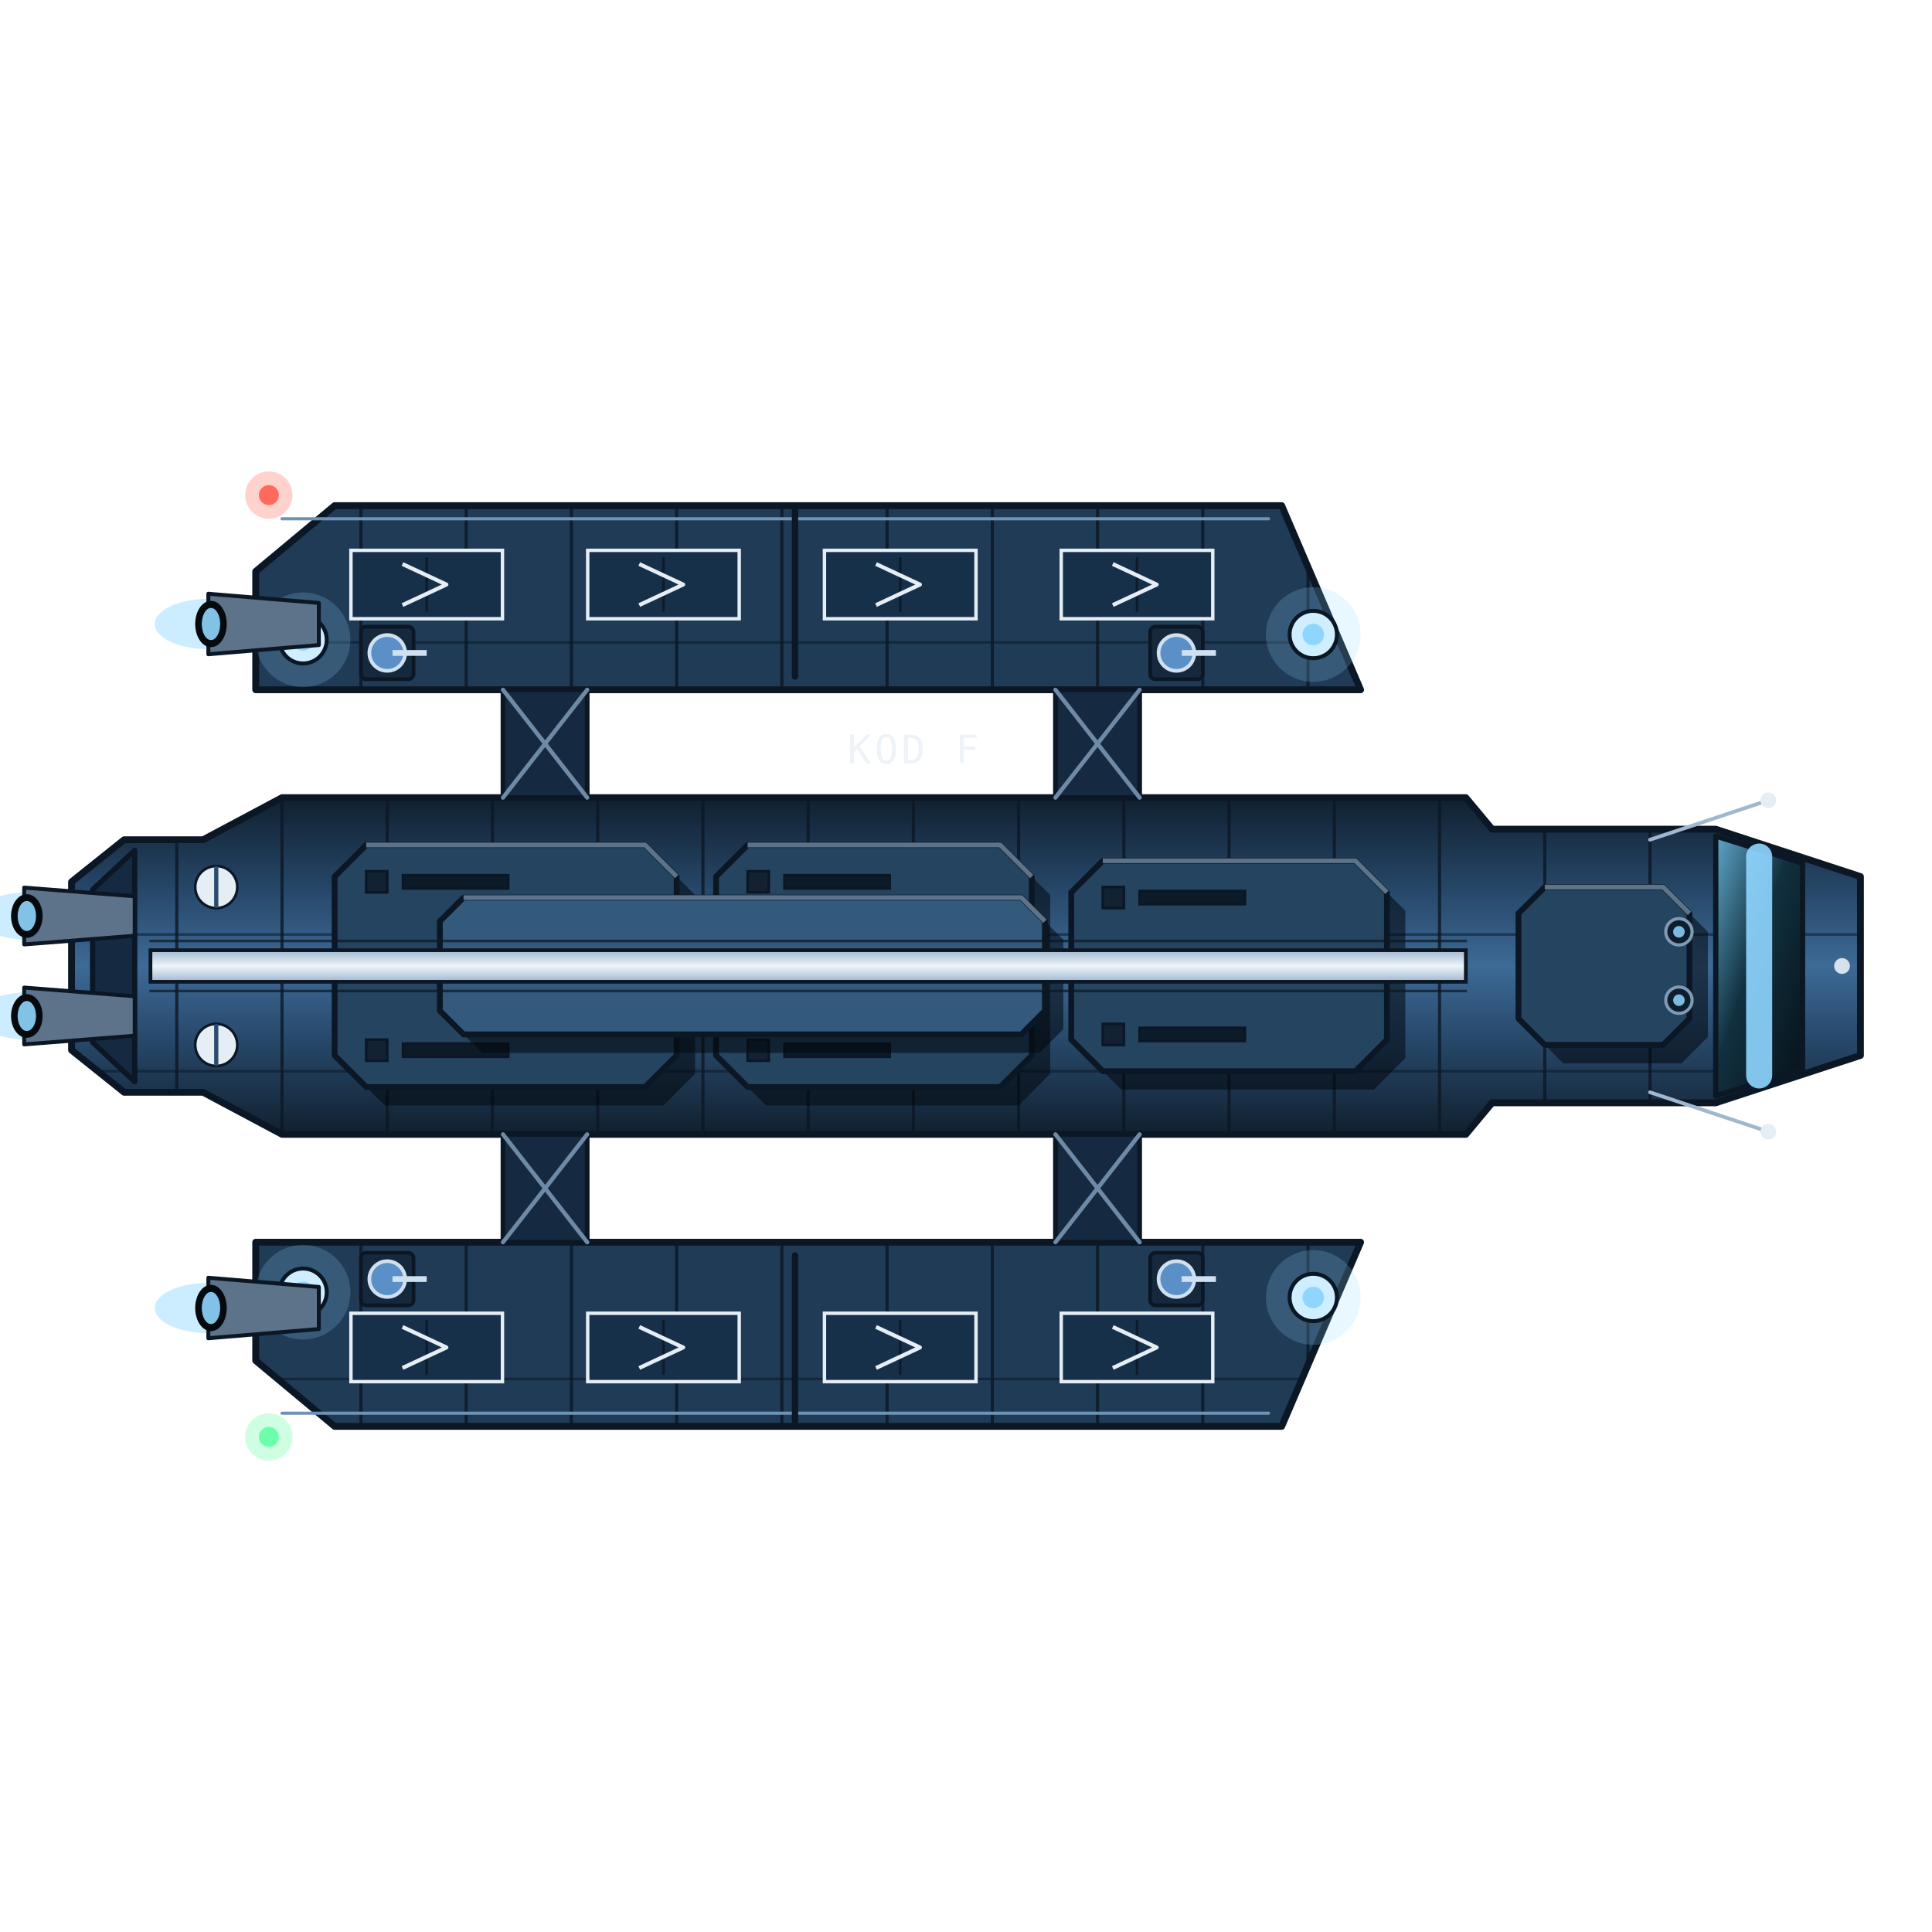
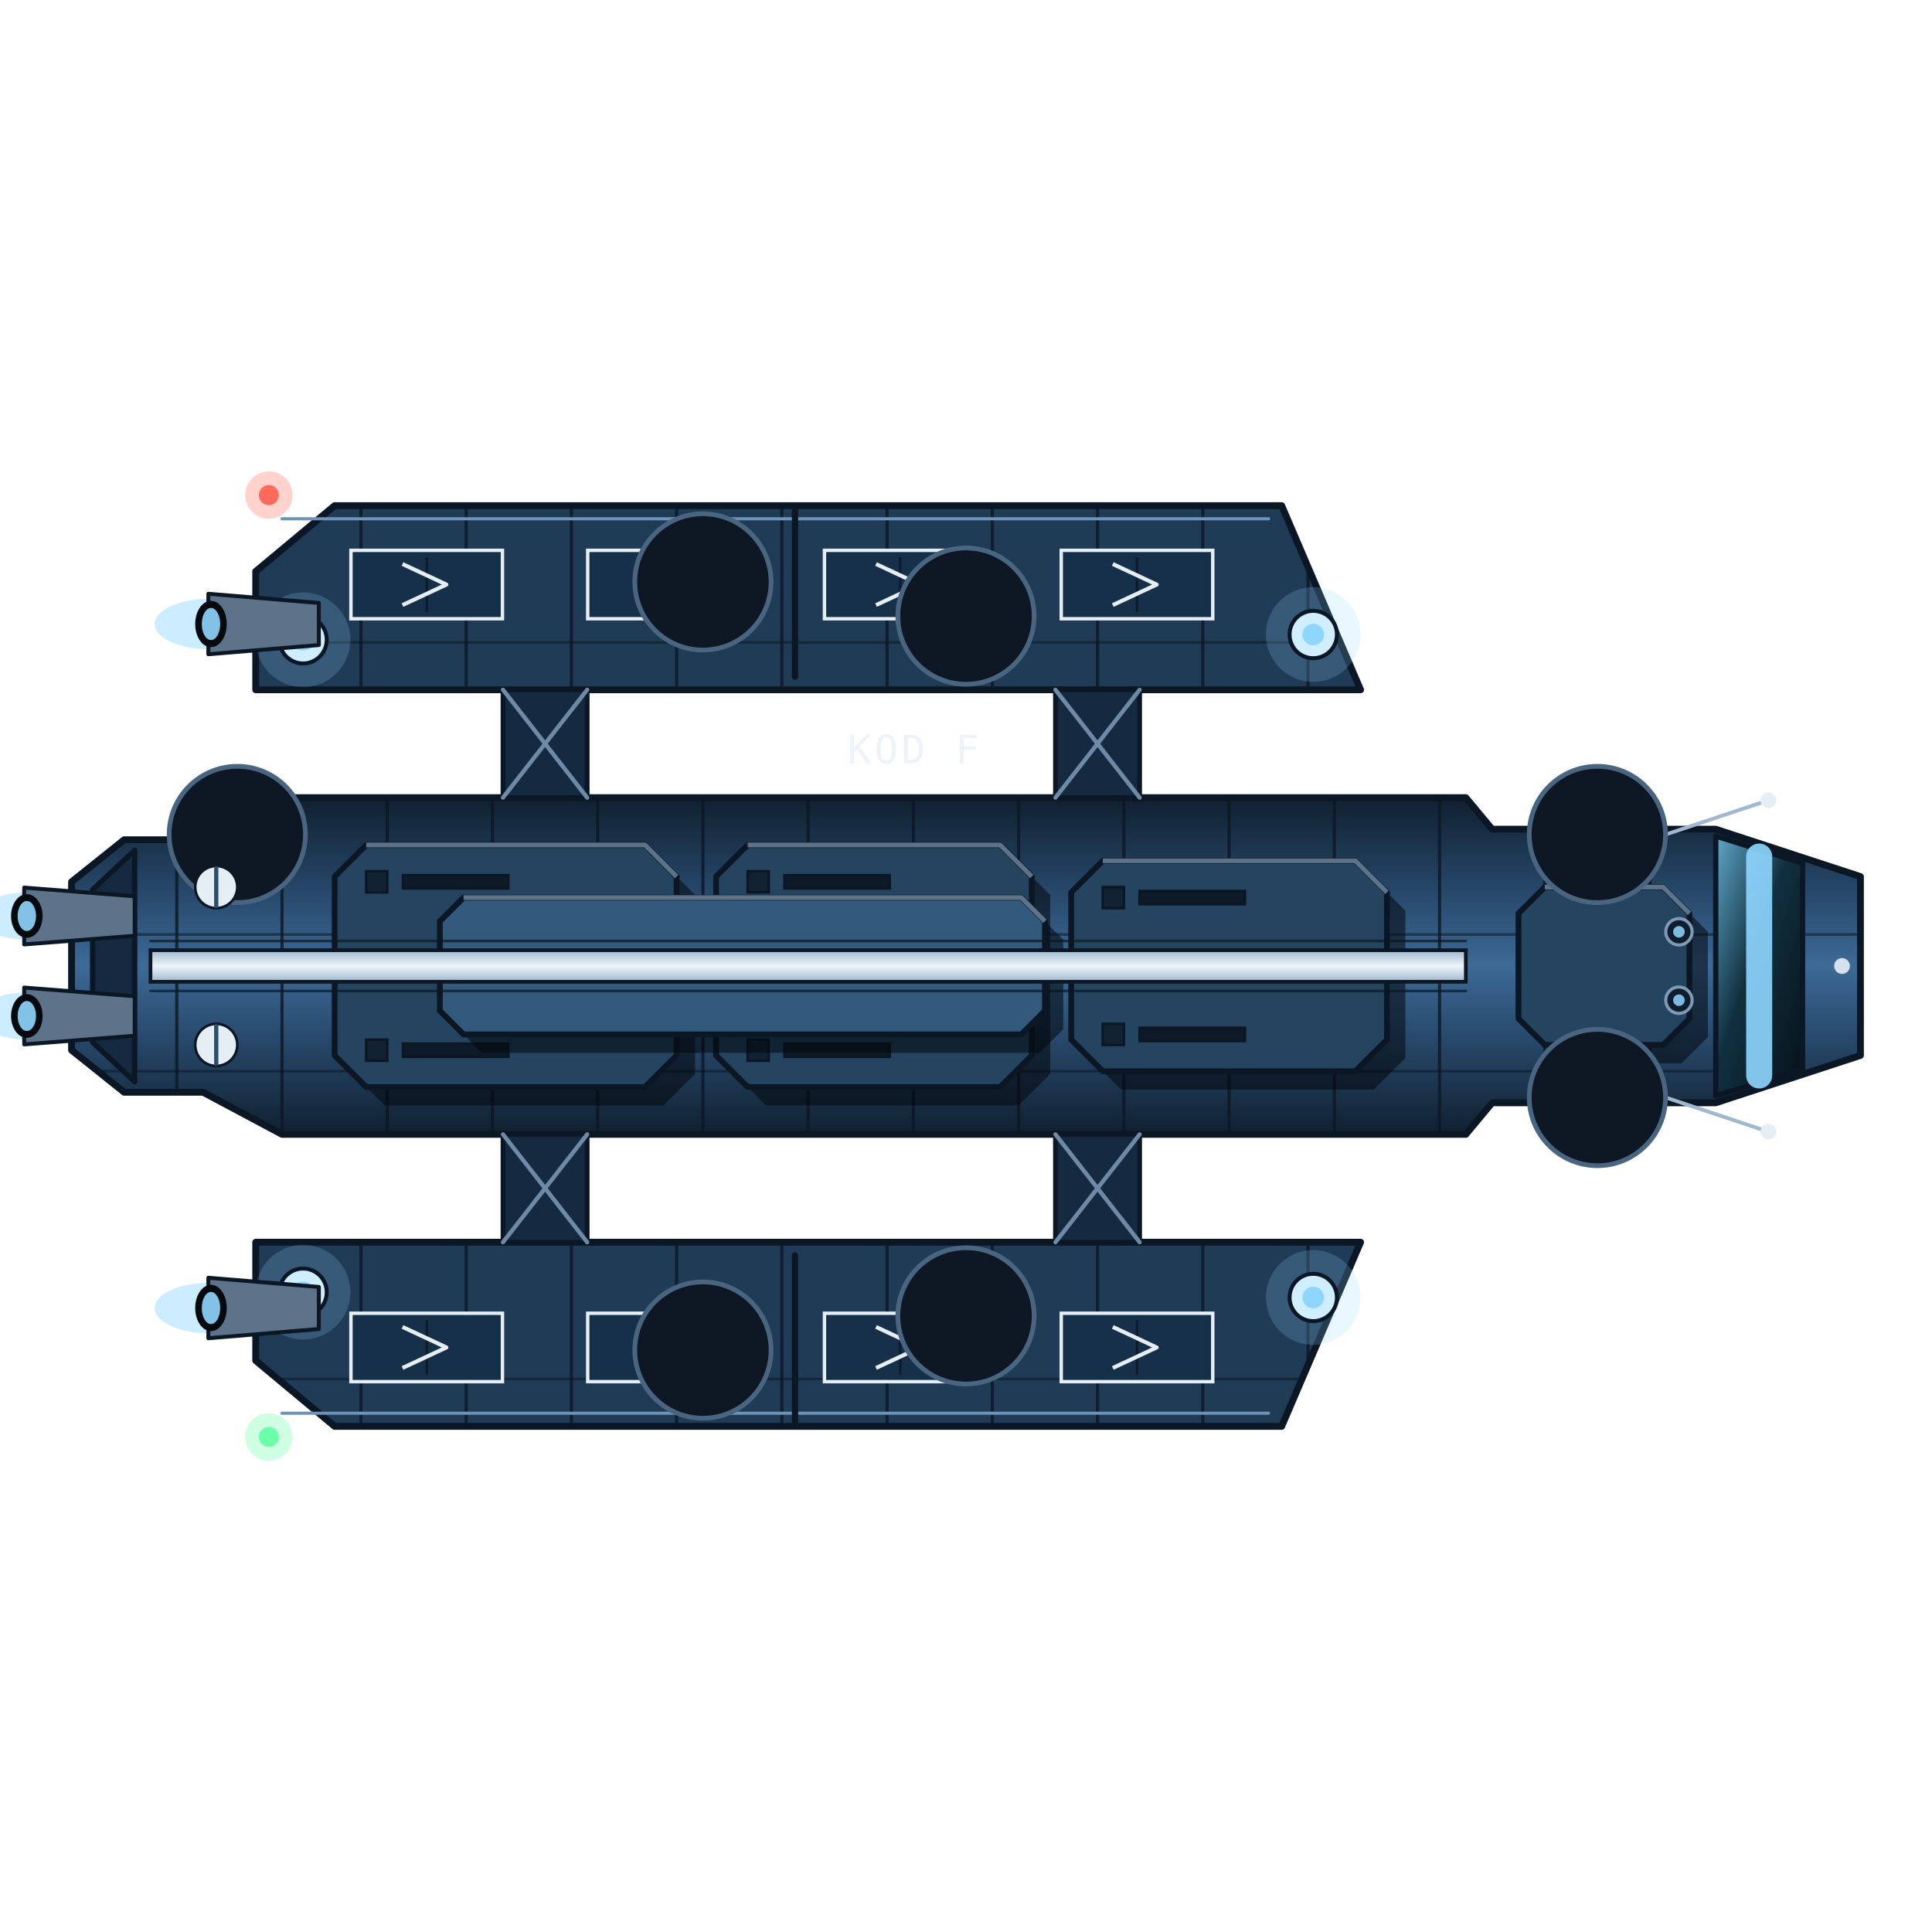
<svg xmlns="http://www.w3.org/2000/svg" viewBox="-36.72 -36.72 73.44 73.44">
  <defs>
    <linearGradient id="glass" x1="0" y1="0" x2="1" y2="1">
      <stop offset="0" stop-color="#5fa7c9" />
      <stop offset="0.45" stop-color="#11303f" />
      <stop offset="1" stop-color="#061118" />
    </linearGradient>
    <linearGradient id="kesSpineV" x1="0" y1="0" x2="0" y2="1">
      <stop offset="0" stop-color="#9fb7cf" />
      <stop offset="0.5" stop-color="#eef4f9" />
      <stop offset="1" stop-color="#9fb7cf" />
    </linearGradient>
    <linearGradient id="kodHull" x1="0" y1="0" x2="0" y2="1">
      <stop offset="0" stop-color="#10202f" />
      <stop offset="0.28" stop-color="#27486a" />
      <stop offset="0.5" stop-color="#3d6a96" />
      <stop offset="0.72" stop-color="#27486a" />
      <stop offset="1" stop-color="#10202f" />
    </linearGradient>
  </defs>
  <ellipse cx="-35.65" cy="1.90" rx="1.95" ry="0.90" fill="#8fd6ff" opacity="0.45" />
  <ellipse cx="-35.65" cy="-1.90" rx="1.95" ry="0.90" fill="#8fd6ff" opacity="0.45" />
  <ellipse cx="-28.76" cy="13.00" rx="2.08" ry="0.96" fill="#8fd6ff" opacity="0.45" />
  <ellipse cx="-28.76" cy="-13.00" rx="2.08" ry="0.96" fill="#8fd6ff" opacity="0.45" />
  <polygon points="34.00,-3.40 28.50,-5.20 20.00,-5.20 19.00,-6.40 -26.00,-6.40 -29.00,-4.80 -32.00,-4.80 -34.00,-3.20 -34.00,3.20 -32.00,4.80 -29.00,4.80 -26.00,6.40 19.00,6.40 20.00,5.20 28.50,5.20 34.00,3.40" fill="url(#kodHull)" stroke="#0b1724" stroke-width="0.26" stroke-linejoin="round" />
  <clipPath id="c-kessari-brig-1">
    <polygon points="34.00,-3.40 28.50,-5.20 20.00,-5.20 19.00,-6.40 -26.00,-6.40 -29.00,-4.80 -32.00,-4.80 -34.00,-3.20 -34.00,3.20 -32.00,4.80 -29.00,4.80 -26.00,6.40 19.00,6.40 20.00,5.20 28.50,5.20 34.00,3.40" />
  </clipPath>
  <g clip-path="url(#c-kessari-brig-1)">
    <line x1="-30.00" y1="-6.40" x2="-30.00" y2="6.40" stroke="#0b1724" stroke-width="0.12" stroke-linecap="round" opacity="0.8" />
    <line x1="-26.00" y1="-6.40" x2="-26.00" y2="6.40" stroke="#0b1724" stroke-width="0.12" stroke-linecap="round" opacity="0.8" />
    <line x1="-22.00" y1="-6.40" x2="-22.00" y2="6.40" stroke="#0b1724" stroke-width="0.12" stroke-linecap="round" opacity="0.8" />
    <line x1="-18.00" y1="-6.40" x2="-18.00" y2="6.40" stroke="#0b1724" stroke-width="0.12" stroke-linecap="round" opacity="0.8" />
    <line x1="-14.00" y1="-6.40" x2="-14.00" y2="6.40" stroke="#0b1724" stroke-width="0.12" stroke-linecap="round" opacity="0.8" />
    <line x1="-10.00" y1="-6.40" x2="-10.00" y2="6.40" stroke="#0b1724" stroke-width="0.12" stroke-linecap="round" opacity="0.8" />
    <line x1="-6.00" y1="-6.40" x2="-6.00" y2="6.40" stroke="#0b1724" stroke-width="0.12" stroke-linecap="round" opacity="0.8" />
    <line x1="-2.00" y1="-6.40" x2="-2.00" y2="6.40" stroke="#0b1724" stroke-width="0.12" stroke-linecap="round" opacity="0.8" />
    <line x1="2.00" y1="-6.40" x2="2.00" y2="6.40" stroke="#0b1724" stroke-width="0.12" stroke-linecap="round" opacity="0.8" />
    <line x1="6.00" y1="-6.40" x2="6.00" y2="6.40" stroke="#0b1724" stroke-width="0.12" stroke-linecap="round" opacity="0.8" />
    <line x1="10.00" y1="-6.40" x2="10.00" y2="6.40" stroke="#0b1724" stroke-width="0.12" stroke-linecap="round" opacity="0.8" />
    <line x1="14.00" y1="-6.40" x2="14.00" y2="6.40" stroke="#0b1724" stroke-width="0.12" stroke-linecap="round" opacity="0.8" />
    <line x1="18.00" y1="-6.40" x2="18.00" y2="6.40" stroke="#0b1724" stroke-width="0.12" stroke-linecap="round" opacity="0.8" />
    <line x1="22.00" y1="-6.40" x2="22.00" y2="6.40" stroke="#0b1724" stroke-width="0.12" stroke-linecap="round" opacity="0.8" />
    <line x1="26.00" y1="-6.40" x2="26.00" y2="6.40" stroke="#0b1724" stroke-width="0.12" stroke-linecap="round" opacity="0.8" />
    <line x1="30.00" y1="-6.40" x2="30.00" y2="6.40" stroke="#0b1724" stroke-width="0.12" stroke-linecap="round" opacity="0.8" />
    <line x1="-34.00" y1="-1.20" x2="34.00" y2="-1.20" stroke="#0b1724" stroke-width="0.1" stroke-linecap="round" opacity="0.55" />
    <line x1="-34.00" y1="4.00" x2="34.00" y2="4.00" stroke="#0b1724" stroke-width="0.1" stroke-linecap="round" opacity="0.55" />
  </g>
  <polygon points="15.00,-10.50 12.00,-17.50 -24.00,-17.50 -27.00,-15.00 -27.00,-10.50" fill="#1f3b56" stroke="#0b1724" stroke-width="0.26" stroke-linejoin="round" />
  <clipPath id="c-kessari-brig-2">
    <polygon points="15.00,-10.50 12.00,-17.50 -24.00,-17.50 -27.00,-15.00 -27.00,-10.50" />
  </clipPath>
  <g clip-path="url(#c-kessari-brig-2)">
    <line x1="-23.00" y1="-17.50" x2="-23.00" y2="-10.50" stroke="#0b1724" stroke-width="0.12" stroke-linecap="round" opacity="0.8" />
    <line x1="-19.00" y1="-17.50" x2="-19.00" y2="-10.50" stroke="#0b1724" stroke-width="0.12" stroke-linecap="round" opacity="0.8" />
    <line x1="-15.00" y1="-17.50" x2="-15.00" y2="-10.50" stroke="#0b1724" stroke-width="0.12" stroke-linecap="round" opacity="0.8" />
    <line x1="-11.00" y1="-17.50" x2="-11.00" y2="-10.50" stroke="#0b1724" stroke-width="0.12" stroke-linecap="round" opacity="0.8" />
    <line x1="-7.00" y1="-17.50" x2="-7.00" y2="-10.50" stroke="#0b1724" stroke-width="0.12" stroke-linecap="round" opacity="0.8" />
    <line x1="-3.00" y1="-17.50" x2="-3.00" y2="-10.50" stroke="#0b1724" stroke-width="0.12" stroke-linecap="round" opacity="0.8" />
    <line x1="1.00" y1="-17.50" x2="1.00" y2="-10.50" stroke="#0b1724" stroke-width="0.12" stroke-linecap="round" opacity="0.8" />
    <line x1="5.00" y1="-17.50" x2="5.00" y2="-10.50" stroke="#0b1724" stroke-width="0.12" stroke-linecap="round" opacity="0.8" />
    <line x1="9.00" y1="-17.50" x2="9.00" y2="-10.50" stroke="#0b1724" stroke-width="0.12" stroke-linecap="round" opacity="0.8" />
    <line x1="13.00" y1="-17.50" x2="13.00" y2="-10.50" stroke="#0b1724" stroke-width="0.12" stroke-linecap="round" opacity="0.8" />
    <line x1="-27.00" y1="-12.30" x2="15.00" y2="-12.30" stroke="#0b1724" stroke-width="0.1" stroke-linecap="round" opacity="0.55" />
  </g>
  <rect x="3.40" y="-10.50" width="3.20" height="4.10" rx="0.0" fill="#152a40" stroke="#0b1724" stroke-width="0.18" />
  <line x1="3.40" y1="-6.40" x2="6.60" y2="-10.50" stroke="#6f8aa6" stroke-width="0.16" stroke-linecap="round" />
  <line x1="6.60" y1="-6.40" x2="3.40" y2="-10.50" stroke="#6f8aa6" stroke-width="0.16" stroke-linecap="round" />
  <rect x="-17.60" y="-10.50" width="3.20" height="4.10" rx="0.0" fill="#152a40" stroke="#0b1724" stroke-width="0.18" />
  <line x1="-17.60" y1="-6.40" x2="-14.40" y2="-10.50" stroke="#6f8aa6" stroke-width="0.16" stroke-linecap="round" />
  <line x1="-14.40" y1="-6.40" x2="-17.60" y2="-10.50" stroke="#6f8aa6" stroke-width="0.16" stroke-linecap="round" />
  <line x1="-26.00" y1="-17.00" x2="11.50" y2="-17.00" stroke="#6f93b5" stroke-width="0.12" stroke-linecap="round" />
  <rect x="-23.38" y="-15.80" width="5.76" height="2.60" rx="0.0" fill="#17304a" stroke="#e6eef5" stroke-width="0.13" />
  <line x1="-20.50" y1="-15.50" x2="-20.50" y2="-13.50" stroke="#0b1724" stroke-width="0.1" stroke-linecap="round" opacity="0.8" />
  <polyline points="-21.42,-15.28 -19.75,-14.50 -21.42,-13.72" fill="none" stroke="#e6eef5" stroke-width="0.15" stroke-linejoin="round" />
  <rect x="-14.38" y="-15.80" width="5.76" height="2.60" rx="0.0" fill="#17304a" stroke="#e6eef5" stroke-width="0.13" />
  <line x1="-11.50" y1="-15.50" x2="-11.50" y2="-13.50" stroke="#0b1724" stroke-width="0.1" stroke-linecap="round" opacity="0.8" />
  <polyline points="-12.42,-15.28 -10.75,-14.50 -12.42,-13.72" fill="none" stroke="#e6eef5" stroke-width="0.15" stroke-linejoin="round" />
  <rect x="-5.38" y="-15.80" width="5.76" height="2.60" rx="0.0" fill="#17304a" stroke="#e6eef5" stroke-width="0.13" />
  <line x1="-2.50" y1="-15.50" x2="-2.50" y2="-13.50" stroke="#0b1724" stroke-width="0.1" stroke-linecap="round" opacity="0.8" />
  <polyline points="-3.42,-15.28 -1.75,-14.50 -3.42,-13.72" fill="none" stroke="#e6eef5" stroke-width="0.15" stroke-linejoin="round" />
  <rect x="3.62" y="-15.80" width="5.76" height="2.60" rx="0.0" fill="#17304a" stroke="#e6eef5" stroke-width="0.13" />
  <line x1="6.50" y1="-15.50" x2="6.50" y2="-13.50" stroke="#0b1724" stroke-width="0.1" stroke-linecap="round" opacity="0.8" />
  <polyline points="5.58,-15.28 7.25,-14.50 5.58,-13.72" fill="none" stroke="#e6eef5" stroke-width="0.15" stroke-linejoin="round" />
  <line x1="-6.50" y1="-11.00" x2="-6.50" y2="-17.30" stroke="#0b1724" stroke-width="0.24" stroke-linecap="round" />
  <circle cx="-25.20" cy="-12.40" r="1.80" fill="#8fd6ff" stroke="none" stroke-width="0" opacity="0.2" />
  <circle cx="-25.20" cy="-12.40" r="0.90" fill="#cfeeff" stroke="#0b1724" stroke-width="0.15" />
  <circle cx="-25.20" cy="-12.40" r="0.41" fill="#8fd6ff" stroke="none" stroke-width="0" />
  <circle cx="13.20" cy="-12.60" r="1.80" fill="#8fd6ff" stroke="none" stroke-width="0" opacity="0.2" />
  <circle cx="13.20" cy="-12.60" r="0.90" fill="#cfeeff" stroke="#0b1724" stroke-width="0.15" />
  <circle cx="13.20" cy="-12.60" r="0.41" fill="#8fd6ff" stroke="none" stroke-width="0" />
-   <rect x="-23.00" y="-12.90" width="2.00" height="2.00" rx="0.2" fill="#16283b" stroke="#0b1724" stroke-width="0.14" />
-   <circle cx="-22.00" cy="-11.90" r="0.68" fill="#5b8fc7" stroke="#cfe0f0" stroke-width="0.14" />
-   <rect x="-21.80" y="-12.01" width="1.30" height="0.22" rx="0.0" fill="#cfe0f0" stroke="none" stroke-width="0" />
-   <rect x="7.00" y="-12.90" width="2.00" height="2.00" rx="0.2" fill="#16283b" stroke="#0b1724" stroke-width="0.14" />
-   <circle cx="8.00" cy="-11.90" r="0.68" fill="#5b8fc7" stroke="#cfe0f0" stroke-width="0.14" />
-   <rect x="8.20" y="-12.01" width="1.30" height="0.22" rx="0.0" fill="#cfe0f0" stroke="none" stroke-width="0" />
  <polygon points="-24.60,-13.80 -28.80,-14.15 -28.80,-11.85 -24.60,-12.20" fill="#5d738a" stroke="#0b1724" stroke-width="0.15" stroke-linejoin="round" />
  <ellipse cx="-28.70" cy="-13.00" rx="0.60" ry="0.88" fill="#060a0f" />
  <ellipse cx="-28.70" cy="-13.00" rx="0.35" ry="0.61" fill="#8fd6ff" opacity="0.9" />
  <polygon points="15.00,10.50 12.00,17.50 -24.00,17.50 -27.00,15.00 -27.00,10.50" fill="#1f3b56" stroke="#0b1724" stroke-width="0.26" stroke-linejoin="round" />
  <clipPath id="c-kessari-brig-3">
    <polygon points="15.00,10.50 12.00,17.50 -24.00,17.50 -27.00,15.00 -27.00,10.50" />
  </clipPath>
  <g clip-path="url(#c-kessari-brig-3)">
    <line x1="-23.00" y1="10.50" x2="-23.00" y2="17.50" stroke="#0b1724" stroke-width="0.12" stroke-linecap="round" opacity="0.8" />
    <line x1="-19.00" y1="10.50" x2="-19.00" y2="17.50" stroke="#0b1724" stroke-width="0.12" stroke-linecap="round" opacity="0.8" />
    <line x1="-15.00" y1="10.50" x2="-15.00" y2="17.50" stroke="#0b1724" stroke-width="0.12" stroke-linecap="round" opacity="0.8" />
    <line x1="-11.00" y1="10.50" x2="-11.00" y2="17.50" stroke="#0b1724" stroke-width="0.12" stroke-linecap="round" opacity="0.8" />
    <line x1="-7.00" y1="10.50" x2="-7.00" y2="17.50" stroke="#0b1724" stroke-width="0.12" stroke-linecap="round" opacity="0.8" />
    <line x1="-3.00" y1="10.50" x2="-3.00" y2="17.50" stroke="#0b1724" stroke-width="0.12" stroke-linecap="round" opacity="0.8" />
    <line x1="1.00" y1="10.50" x2="1.00" y2="17.50" stroke="#0b1724" stroke-width="0.12" stroke-linecap="round" opacity="0.8" />
    <line x1="5.00" y1="10.50" x2="5.00" y2="17.50" stroke="#0b1724" stroke-width="0.12" stroke-linecap="round" opacity="0.8" />
    <line x1="9.00" y1="10.50" x2="9.00" y2="17.50" stroke="#0b1724" stroke-width="0.12" stroke-linecap="round" opacity="0.8" />
    <line x1="13.00" y1="10.50" x2="13.00" y2="17.50" stroke="#0b1724" stroke-width="0.12" stroke-linecap="round" opacity="0.8" />
    <line x1="-27.00" y1="15.70" x2="15.00" y2="15.70" stroke="#0b1724" stroke-width="0.1" stroke-linecap="round" opacity="0.55" />
  </g>
  <rect x="3.40" y="6.40" width="3.20" height="4.10" rx="0.0" fill="#152a40" stroke="#0b1724" stroke-width="0.18" />
  <line x1="3.40" y1="6.40" x2="6.60" y2="10.50" stroke="#6f8aa6" stroke-width="0.16" stroke-linecap="round" />
  <line x1="6.60" y1="6.40" x2="3.40" y2="10.50" stroke="#6f8aa6" stroke-width="0.16" stroke-linecap="round" />
  <rect x="-17.60" y="6.40" width="3.20" height="4.10" rx="0.0" fill="#152a40" stroke="#0b1724" stroke-width="0.18" />
  <line x1="-17.60" y1="6.40" x2="-14.40" y2="10.50" stroke="#6f8aa6" stroke-width="0.16" stroke-linecap="round" />
  <line x1="-14.40" y1="6.40" x2="-17.60" y2="10.50" stroke="#6f8aa6" stroke-width="0.16" stroke-linecap="round" />
  <line x1="-26.00" y1="17.00" x2="11.50" y2="17.00" stroke="#6f93b5" stroke-width="0.12" stroke-linecap="round" />
  <rect x="-23.38" y="13.20" width="5.76" height="2.60" rx="0.0" fill="#17304a" stroke="#e6eef5" stroke-width="0.13" />
  <line x1="-20.50" y1="13.50" x2="-20.50" y2="15.50" stroke="#0b1724" stroke-width="0.1" stroke-linecap="round" opacity="0.8" />
  <polyline points="-21.42,13.72 -19.75,14.50 -21.42,15.28" fill="none" stroke="#e6eef5" stroke-width="0.15" stroke-linejoin="round" />
  <rect x="-14.38" y="13.20" width="5.76" height="2.60" rx="0.0" fill="#17304a" stroke="#e6eef5" stroke-width="0.13" />
  <line x1="-11.50" y1="13.50" x2="-11.50" y2="15.50" stroke="#0b1724" stroke-width="0.1" stroke-linecap="round" opacity="0.8" />
  <polyline points="-12.42,13.72 -10.75,14.50 -12.42,15.28" fill="none" stroke="#e6eef5" stroke-width="0.15" stroke-linejoin="round" />
  <rect x="-5.38" y="13.20" width="5.76" height="2.60" rx="0.0" fill="#17304a" stroke="#e6eef5" stroke-width="0.13" />
  <line x1="-2.50" y1="13.50" x2="-2.50" y2="15.50" stroke="#0b1724" stroke-width="0.1" stroke-linecap="round" opacity="0.8" />
  <polyline points="-3.42,13.72 -1.75,14.50 -3.42,15.28" fill="none" stroke="#e6eef5" stroke-width="0.15" stroke-linejoin="round" />
  <rect x="3.62" y="13.20" width="5.76" height="2.60" rx="0.0" fill="#17304a" stroke="#e6eef5" stroke-width="0.13" />
  <line x1="6.50" y1="13.50" x2="6.50" y2="15.50" stroke="#0b1724" stroke-width="0.1" stroke-linecap="round" opacity="0.8" />
  <polyline points="5.58,13.72 7.25,14.50 5.58,15.28" fill="none" stroke="#e6eef5" stroke-width="0.15" stroke-linejoin="round" />
  <line x1="-6.50" y1="11.00" x2="-6.50" y2="17.30" stroke="#0b1724" stroke-width="0.24" stroke-linecap="round" />
  <circle cx="-25.20" cy="12.40" r="1.80" fill="#8fd6ff" stroke="none" stroke-width="0" opacity="0.2" />
  <circle cx="-25.20" cy="12.40" r="0.90" fill="#cfeeff" stroke="#0b1724" stroke-width="0.15" />
  <circle cx="-25.20" cy="12.40" r="0.41" fill="#8fd6ff" stroke="none" stroke-width="0" />
  <circle cx="13.20" cy="12.60" r="1.80" fill="#8fd6ff" stroke="none" stroke-width="0" opacity="0.2" />
  <circle cx="13.20" cy="12.60" r="0.90" fill="#cfeeff" stroke="#0b1724" stroke-width="0.15" />
  <circle cx="13.20" cy="12.60" r="0.41" fill="#8fd6ff" stroke="none" stroke-width="0" />
-   <rect x="-23.00" y="10.90" width="2.00" height="2.00" rx="0.2" fill="#16283b" stroke="#0b1724" stroke-width="0.14" />
-   <circle cx="-22.00" cy="11.90" r="0.68" fill="#5b8fc7" stroke="#cfe0f0" stroke-width="0.14" />
-   <rect x="-21.80" y="11.79" width="1.30" height="0.22" rx="0.0" fill="#cfe0f0" stroke="none" stroke-width="0" />
-   <rect x="7.00" y="10.90" width="2.00" height="2.00" rx="0.2" fill="#16283b" stroke="#0b1724" stroke-width="0.14" />
-   <circle cx="8.00" cy="11.90" r="0.68" fill="#5b8fc7" stroke="#cfe0f0" stroke-width="0.14" />
-   <rect x="8.20" y="11.79" width="1.30" height="0.22" rx="0.0" fill="#cfe0f0" stroke="none" stroke-width="0" />
  <polygon points="-24.60,12.20 -28.80,11.85 -28.80,14.15 -24.60,13.80" fill="#5d738a" stroke="#0b1724" stroke-width="0.15" stroke-linejoin="round" />
  <ellipse cx="-28.70" cy="13.00" rx="0.60" ry="0.88" fill="#060a0f" />
  <ellipse cx="-28.70" cy="13.00" rx="0.35" ry="0.61" fill="#8fd6ff" opacity="0.9" />
  <polygon points="-31.60,-4.40 -31.60,4.40 -33.20,2.90 -33.20,-2.90" fill="#152a40" stroke="#0b1724" stroke-width="0.2" stroke-linejoin="round" />
  <polygon points="-31.60,-2.65 -35.80,-2.98 -35.80,-0.82 -31.60,-1.15" fill="#5d738a" stroke="#0b1724" stroke-width="0.15" stroke-linejoin="round" />
  <ellipse cx="-35.70" cy="-1.90" rx="0.60" ry="0.83" fill="#060a0f" />
  <ellipse cx="-35.70" cy="-1.90" rx="0.35" ry="0.57" fill="#8fd6ff" opacity="0.9" />
  <polygon points="-31.60,1.15 -35.80,0.82 -35.80,2.98 -31.60,2.65" fill="#5d738a" stroke="#0b1724" stroke-width="0.15" stroke-linejoin="round" />
  <ellipse cx="-35.70" cy="1.90" rx="0.60" ry="0.83" fill="#060a0f" />
  <ellipse cx="-35.70" cy="1.90" rx="0.35" ry="0.57" fill="#8fd6ff" opacity="0.9" />
  <polygon points="22.70,-2.30 27.20,-2.30 28.20,-1.30 28.20,2.70 27.20,3.70 22.70,3.70 21.70,2.70 21.70,-1.30" fill="rgba(3,8,14,0.55)" stroke="none" stroke-width="0" stroke-linejoin="round" />
  <polygon points="22.00,-3.00 26.50,-3.00 27.50,-2.00 27.50,2.00 26.50,3.00 22.00,3.00 21.00,2.00 21.00,-2.00" fill="#24445f" stroke="#0b1724" stroke-width="0.22" stroke-linejoin="round" />
  <polyline points="22.00,-3.00 26.50,-3.00 27.50,-2.00" fill="none" stroke="#9fc0dc" stroke-width="0.18" opacity="0.55" stroke-linejoin="round" />
  <polygon points="-22.10,-3.90 -11.50,-3.90 -10.30,-2.70 -10.30,4.10 -11.50,5.30 -22.10,5.30 -23.30,4.10 -23.30,-2.70" fill="rgba(3,8,14,0.55)" stroke="none" stroke-width="0" stroke-linejoin="round" />
  <polygon points="-22.80,-4.60 -12.20,-4.60 -11.00,-3.40 -11.00,3.40 -12.20,4.60 -22.80,4.60 -24.00,3.40 -24.00,-3.40" fill="#24445f" stroke="#0b1724" stroke-width="0.22" stroke-linejoin="round" />
  <polyline points="-22.80,-4.60 -12.20,-4.60 -11.00,-3.40" fill="none" stroke="#9fc0dc" stroke-width="0.18" opacity="0.55" stroke-linejoin="round" />
  <rect x="-22.80" y="-3.60" width="0.80" height="0.80" rx="0.0" fill="#122233" stroke="#0b1724" stroke-width="0.1" />
  <rect x="-21.40" y="-3.45" width="4.00" height="0.50" rx="0.0" fill="#0d1a28" stroke="#0b1724" stroke-width="0.1" />
  <rect x="-22.80" y="2.80" width="0.80" height="0.80" rx="0.0" fill="#122233" stroke="#0b1724" stroke-width="0.1" />
  <rect x="-21.40" y="2.95" width="4.00" height="0.50" rx="0.0" fill="#0d1a28" stroke="#0b1724" stroke-width="0.1" />
  <polygon points="-7.60,-3.90 2.00,-3.90 3.20,-2.70 3.20,4.10 2.00,5.30 -7.60,5.30 -8.80,4.10 -8.80,-2.70" fill="rgba(3,8,14,0.55)" stroke="none" stroke-width="0" stroke-linejoin="round" />
  <polygon points="-8.30,-4.60 1.30,-4.60 2.50,-3.40 2.50,3.40 1.30,4.60 -8.30,4.60 -9.50,3.40 -9.50,-3.40" fill="#24445f" stroke="#0b1724" stroke-width="0.22" stroke-linejoin="round" />
  <polyline points="-8.30,-4.60 1.30,-4.60 2.50,-3.40" fill="none" stroke="#9fc0dc" stroke-width="0.18" opacity="0.55" stroke-linejoin="round" />
  <rect x="-8.30" y="-3.60" width="0.80" height="0.80" rx="0.0" fill="#122233" stroke="#0b1724" stroke-width="0.1" />
  <rect x="-6.90" y="-3.45" width="4.00" height="0.50" rx="0.0" fill="#0d1a28" stroke="#0b1724" stroke-width="0.1" />
  <rect x="-8.30" y="2.80" width="0.80" height="0.80" rx="0.0" fill="#122233" stroke="#0b1724" stroke-width="0.1" />
  <rect x="-6.90" y="2.95" width="4.00" height="0.50" rx="0.0" fill="#0d1a28" stroke="#0b1724" stroke-width="0.1" />
  <polygon points="5.90,-3.30 15.50,-3.30 16.70,-2.10 16.70,3.50 15.50,4.70 5.90,4.70 4.70,3.50 4.70,-2.10" fill="rgba(3,8,14,0.55)" stroke="none" stroke-width="0" stroke-linejoin="round" />
  <polygon points="5.20,-4.00 14.80,-4.00 16.00,-2.80 16.00,2.80 14.80,4.00 5.20,4.00 4.00,2.80 4.00,-2.80" fill="#24445f" stroke="#0b1724" stroke-width="0.22" stroke-linejoin="round" />
  <polyline points="5.20,-4.00 14.80,-4.00 16.00,-2.80" fill="none" stroke="#9fc0dc" stroke-width="0.18" opacity="0.55" stroke-linejoin="round" />
  <rect x="5.20" y="-3.00" width="0.80" height="0.80" rx="0.0" fill="#122233" stroke="#0b1724" stroke-width="0.1" />
  <rect x="6.60" y="-2.85" width="4.00" height="0.50" rx="0.0" fill="#0d1a28" stroke="#0b1724" stroke-width="0.1" />
  <rect x="5.20" y="2.20" width="0.80" height="0.80" rx="0.0" fill="#122233" stroke="#0b1724" stroke-width="0.1" />
  <rect x="6.60" y="2.35" width="4.00" height="0.50" rx="0.0" fill="#0d1a28" stroke="#0b1724" stroke-width="0.1" />
  <polygon points="-18.40,-1.90 2.80,-1.90 3.70,-1.00 3.70,2.40 2.80,3.30 -18.40,3.30 -19.30,2.40 -19.30,-1.00" fill="rgba(3,8,14,0.55)" stroke="none" stroke-width="0" stroke-linejoin="round" />
  <polygon points="-19.10,-2.60 2.10,-2.60 3.00,-1.70 3.00,1.70 2.10,2.60 -19.10,2.60 -20.00,1.70 -20.00,-1.70" fill="#33597c" stroke="#0b1724" stroke-width="0.22" stroke-linejoin="round" />
  <polyline points="-19.10,-2.60 2.10,-2.60 3.00,-1.70" fill="none" stroke="#9fc0dc" stroke-width="0.18" opacity="0.55" stroke-linejoin="round" />
  <rect x="-31.00" y="-0.60" width="50.00" height="1.20" rx="0.0" fill="url(#kesSpineV)" stroke="#0b1724" stroke-width="0.14" />
  <line x1="-31.00" y1="-0.95" x2="19.00" y2="-0.95" stroke="#0b1724" stroke-width="0.1" stroke-linecap="round" opacity="0.7" />
  <line x1="-31.00" y1="0.95" x2="19.00" y2="0.95" stroke="#0b1724" stroke-width="0.1" stroke-linecap="round" opacity="0.7" />
  <polygon points="31.80,-3.91 28.50,-4.94 28.50,4.94 31.80,3.91" fill="url(#glass)" stroke="#0b1724" stroke-width="0.2" stroke-linejoin="round" />
  <line x1="30.15" y1="-4.16" x2="30.15" y2="4.16" stroke="#8fd6ff" stroke-width="0.99" stroke-linecap="round" opacity="0.9" />
  <circle cx="27.10" cy="-1.30" r="0.50" fill="#0f1e2e" stroke="#7f9ab5" stroke-width="0.12" />
  <circle cx="27.10" cy="-1.30" r="0.22" fill="#8fd6ff" stroke="none" stroke-width="0" opacity="0.85" />
  <circle cx="27.10" cy="1.30" r="0.50" fill="#0f1e2e" stroke="#7f9ab5" stroke-width="0.12" />
  <circle cx="27.10" cy="1.30" r="0.22" fill="#8fd6ff" stroke="none" stroke-width="0" opacity="0.85" />
  <circle cx="33.30" cy="0.00" r="0.30" fill="#e6eef5" stroke="none" stroke-width="0" opacity="0.9" />
  <line x1="26.00" y1="-4.80" x2="30.50" y2="-6.30" stroke="#9fb7cf" stroke-width="0.14" stroke-linecap="round" />
  <circle cx="30.50" cy="-6.30" r="0.30" fill="#e6eef5" stroke="none" stroke-width="0" />
  <line x1="26.00" y1="4.80" x2="30.50" y2="6.30" stroke="#9fb7cf" stroke-width="0.14" stroke-linecap="round" />
  <circle cx="30.50" cy="6.30" r="0.30" fill="#e6eef5" stroke="none" stroke-width="0" />
+   <circle cx="24.00" cy="-5.00" r="2.59" fill="#0e1824" stroke="#4a6580" stroke-width="0.18" />
+   <circle cx="24.00" cy="5.00" r="2.59" fill="#0e1824" stroke="#4a6580" stroke-width="0.18" />
+   <circle cx="0.00" cy="-13.30" r="2.59" fill="#0e1824" stroke="#4a6580" stroke-width="0.18" />
+   <circle cx="0.00" cy="13.30" r="2.59" fill="#0e1824" stroke="#4a6580" stroke-width="0.18" />
+   <circle cx="-27.70" cy="-5.00" r="2.59" fill="#0e1824" stroke="#4a6580" stroke-width="0.18" />
+   <circle cx="-10.00" cy="-14.60" r="2.59" fill="#0e1824" stroke="#4a6580" stroke-width="0.18" />
+   <circle cx="-10.00" cy="14.60" r="2.59" fill="#0e1824" stroke="#4a6580" stroke-width="0.18" />
  <circle cx="-28.50" cy="-3.00" r="0.80" fill="#e6eef5" stroke="#0b1724" stroke-width="0.1" />
  <line x1="-28.50" y1="-3.72" x2="-28.50" y2="-2.28" stroke="#2b4d70" stroke-width="0.16" stroke-linecap="round" />
  <circle cx="-28.50" cy="3.00" r="0.80" fill="#e6eef5" stroke="#0b1724" stroke-width="0.1" />
  <line x1="-28.50" y1="2.28" x2="-28.50" y2="3.72" stroke="#2b4d70" stroke-width="0.16" stroke-linecap="round" />
  <text x="-2.00" y="-7.70" font-family="IBM Plex Mono, monospace" font-size="1.50" fill="#e6eef5" opacity="0.7" text-anchor="middle" letter-spacing="0.12">KOD F</text>
  <circle cx="-26.50" cy="-17.90" r="0.90" fill="#ff4a3d" stroke="none" stroke-width="0" opacity="0.25" />
  <circle cx="-26.50" cy="-17.90" r="0.38" fill="#ff6a5a" stroke="none" stroke-width="0" />
  <circle cx="-26.50" cy="17.90" r="0.90" fill="#3dff8a" stroke="none" stroke-width="0" opacity="0.25" />
  <circle cx="-26.50" cy="17.90" r="0.38" fill="#6affa8" stroke="none" stroke-width="0" />
</svg>
